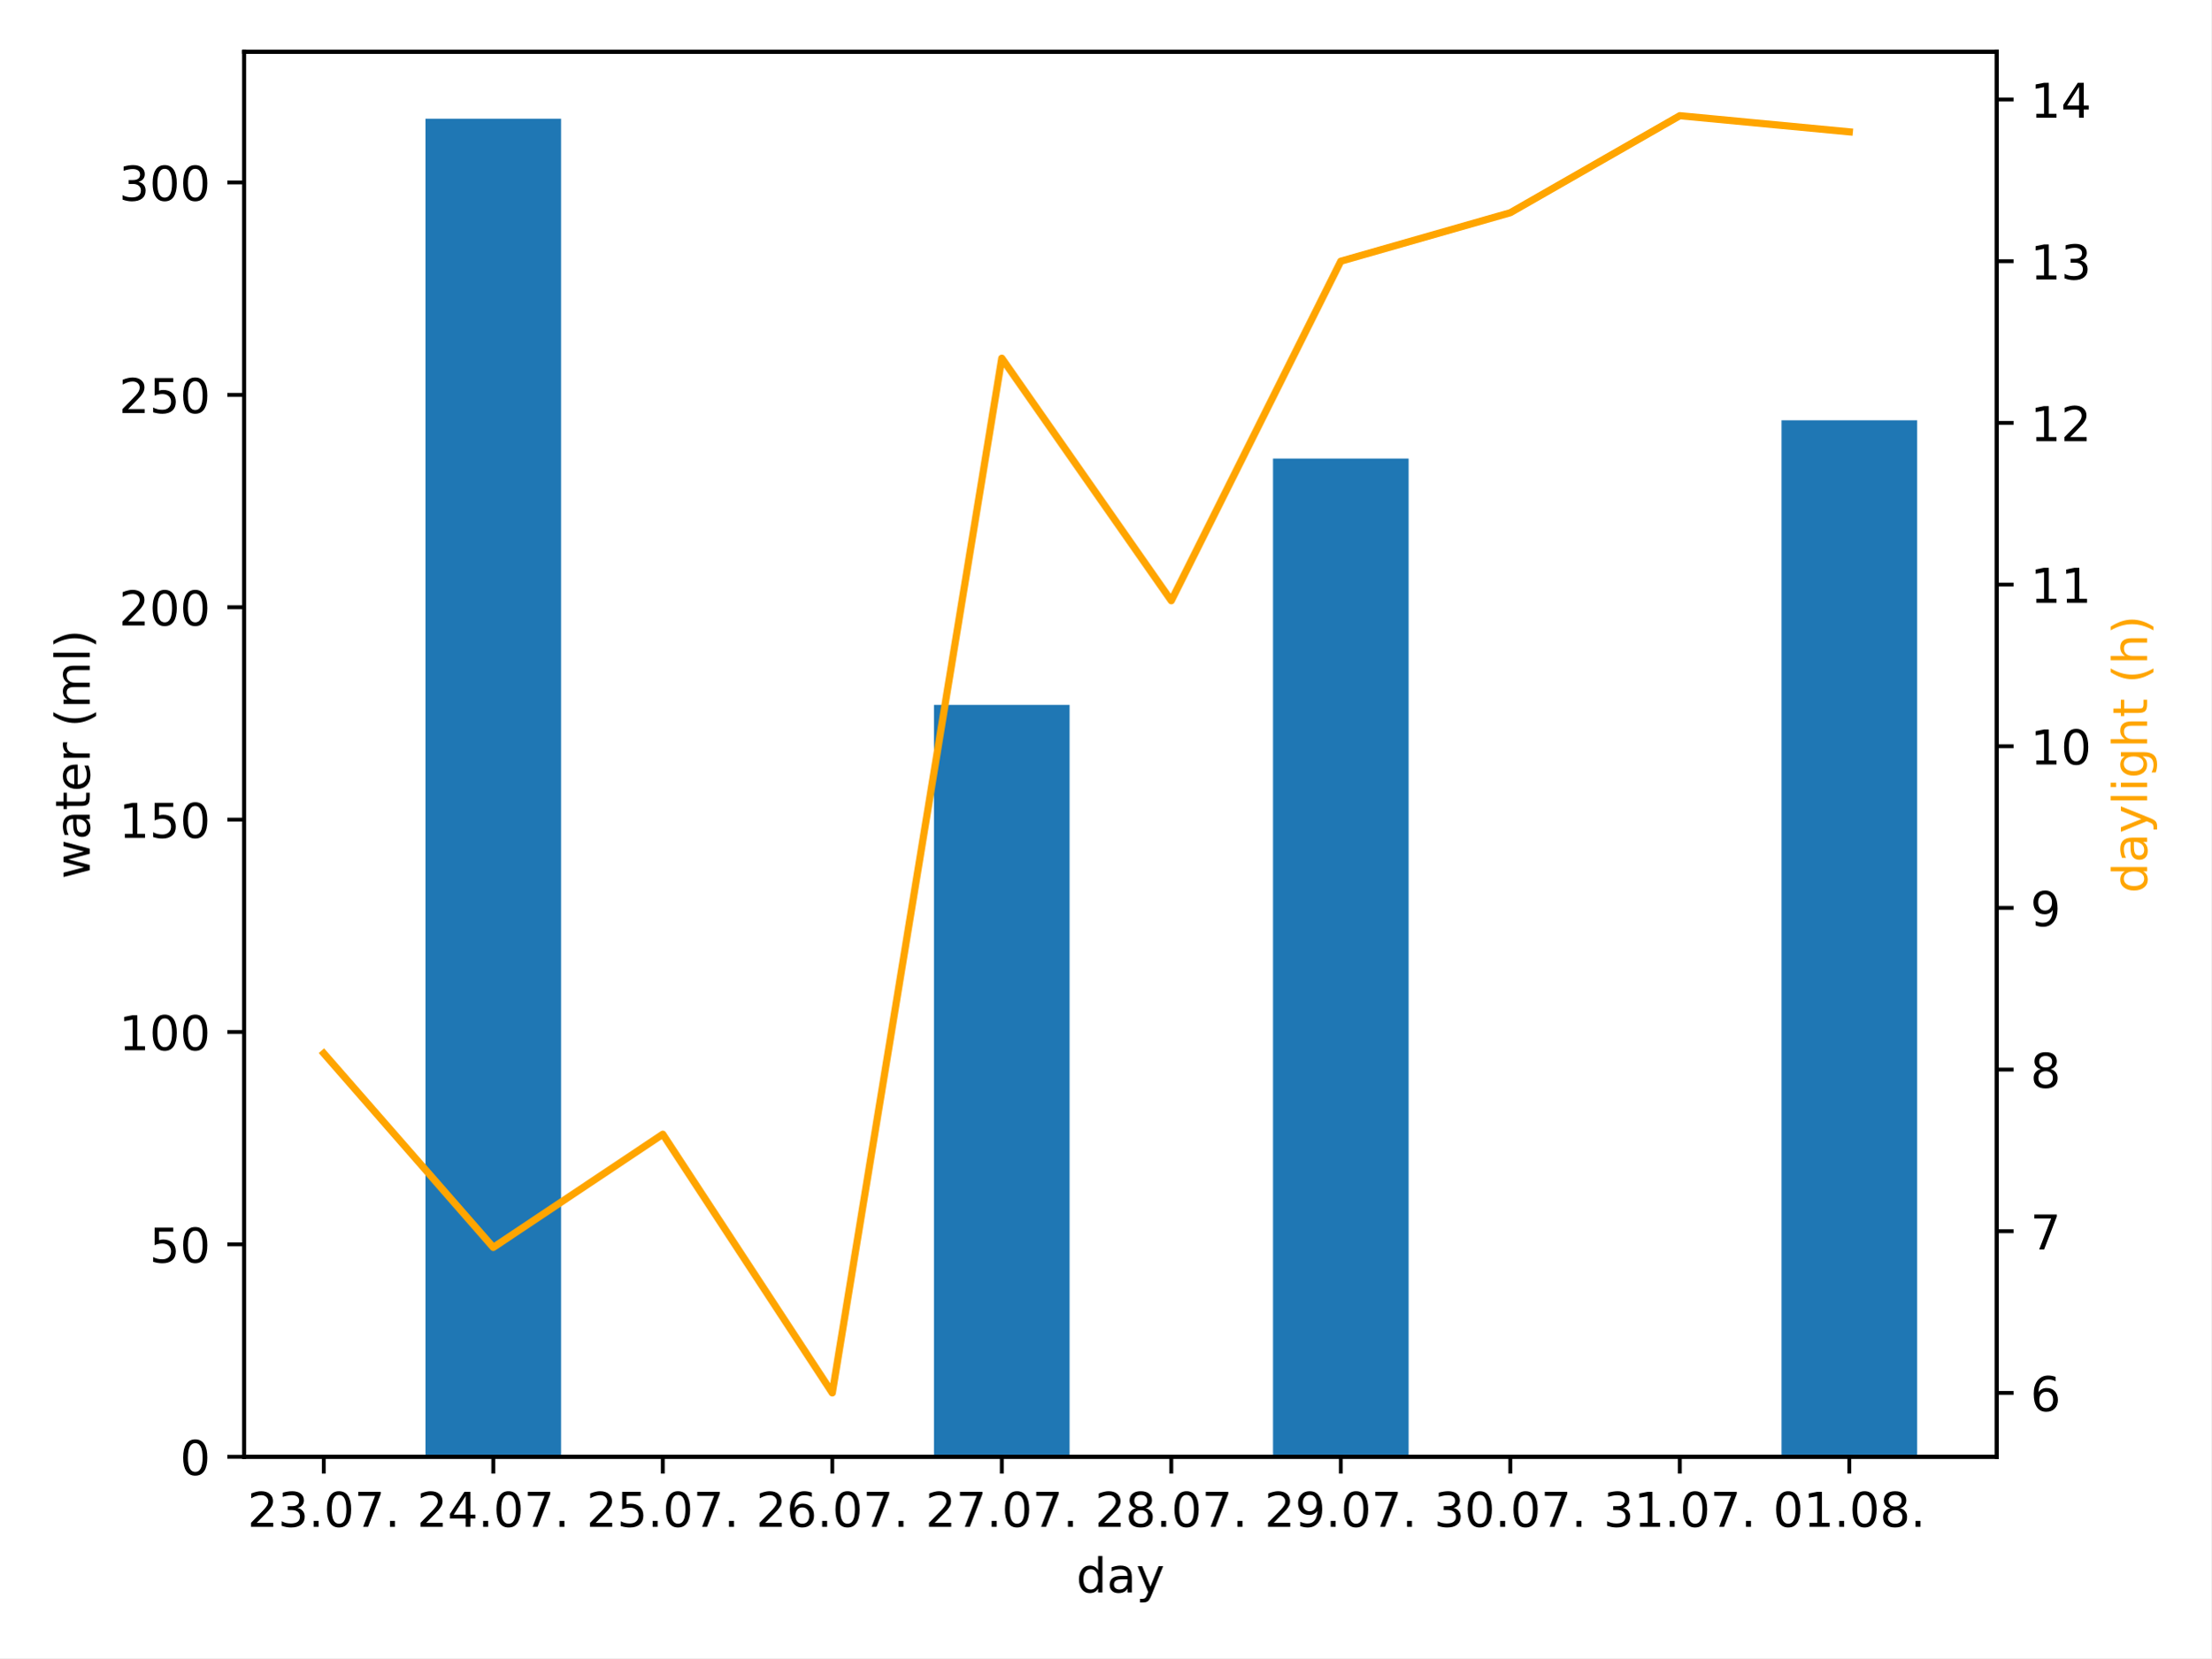
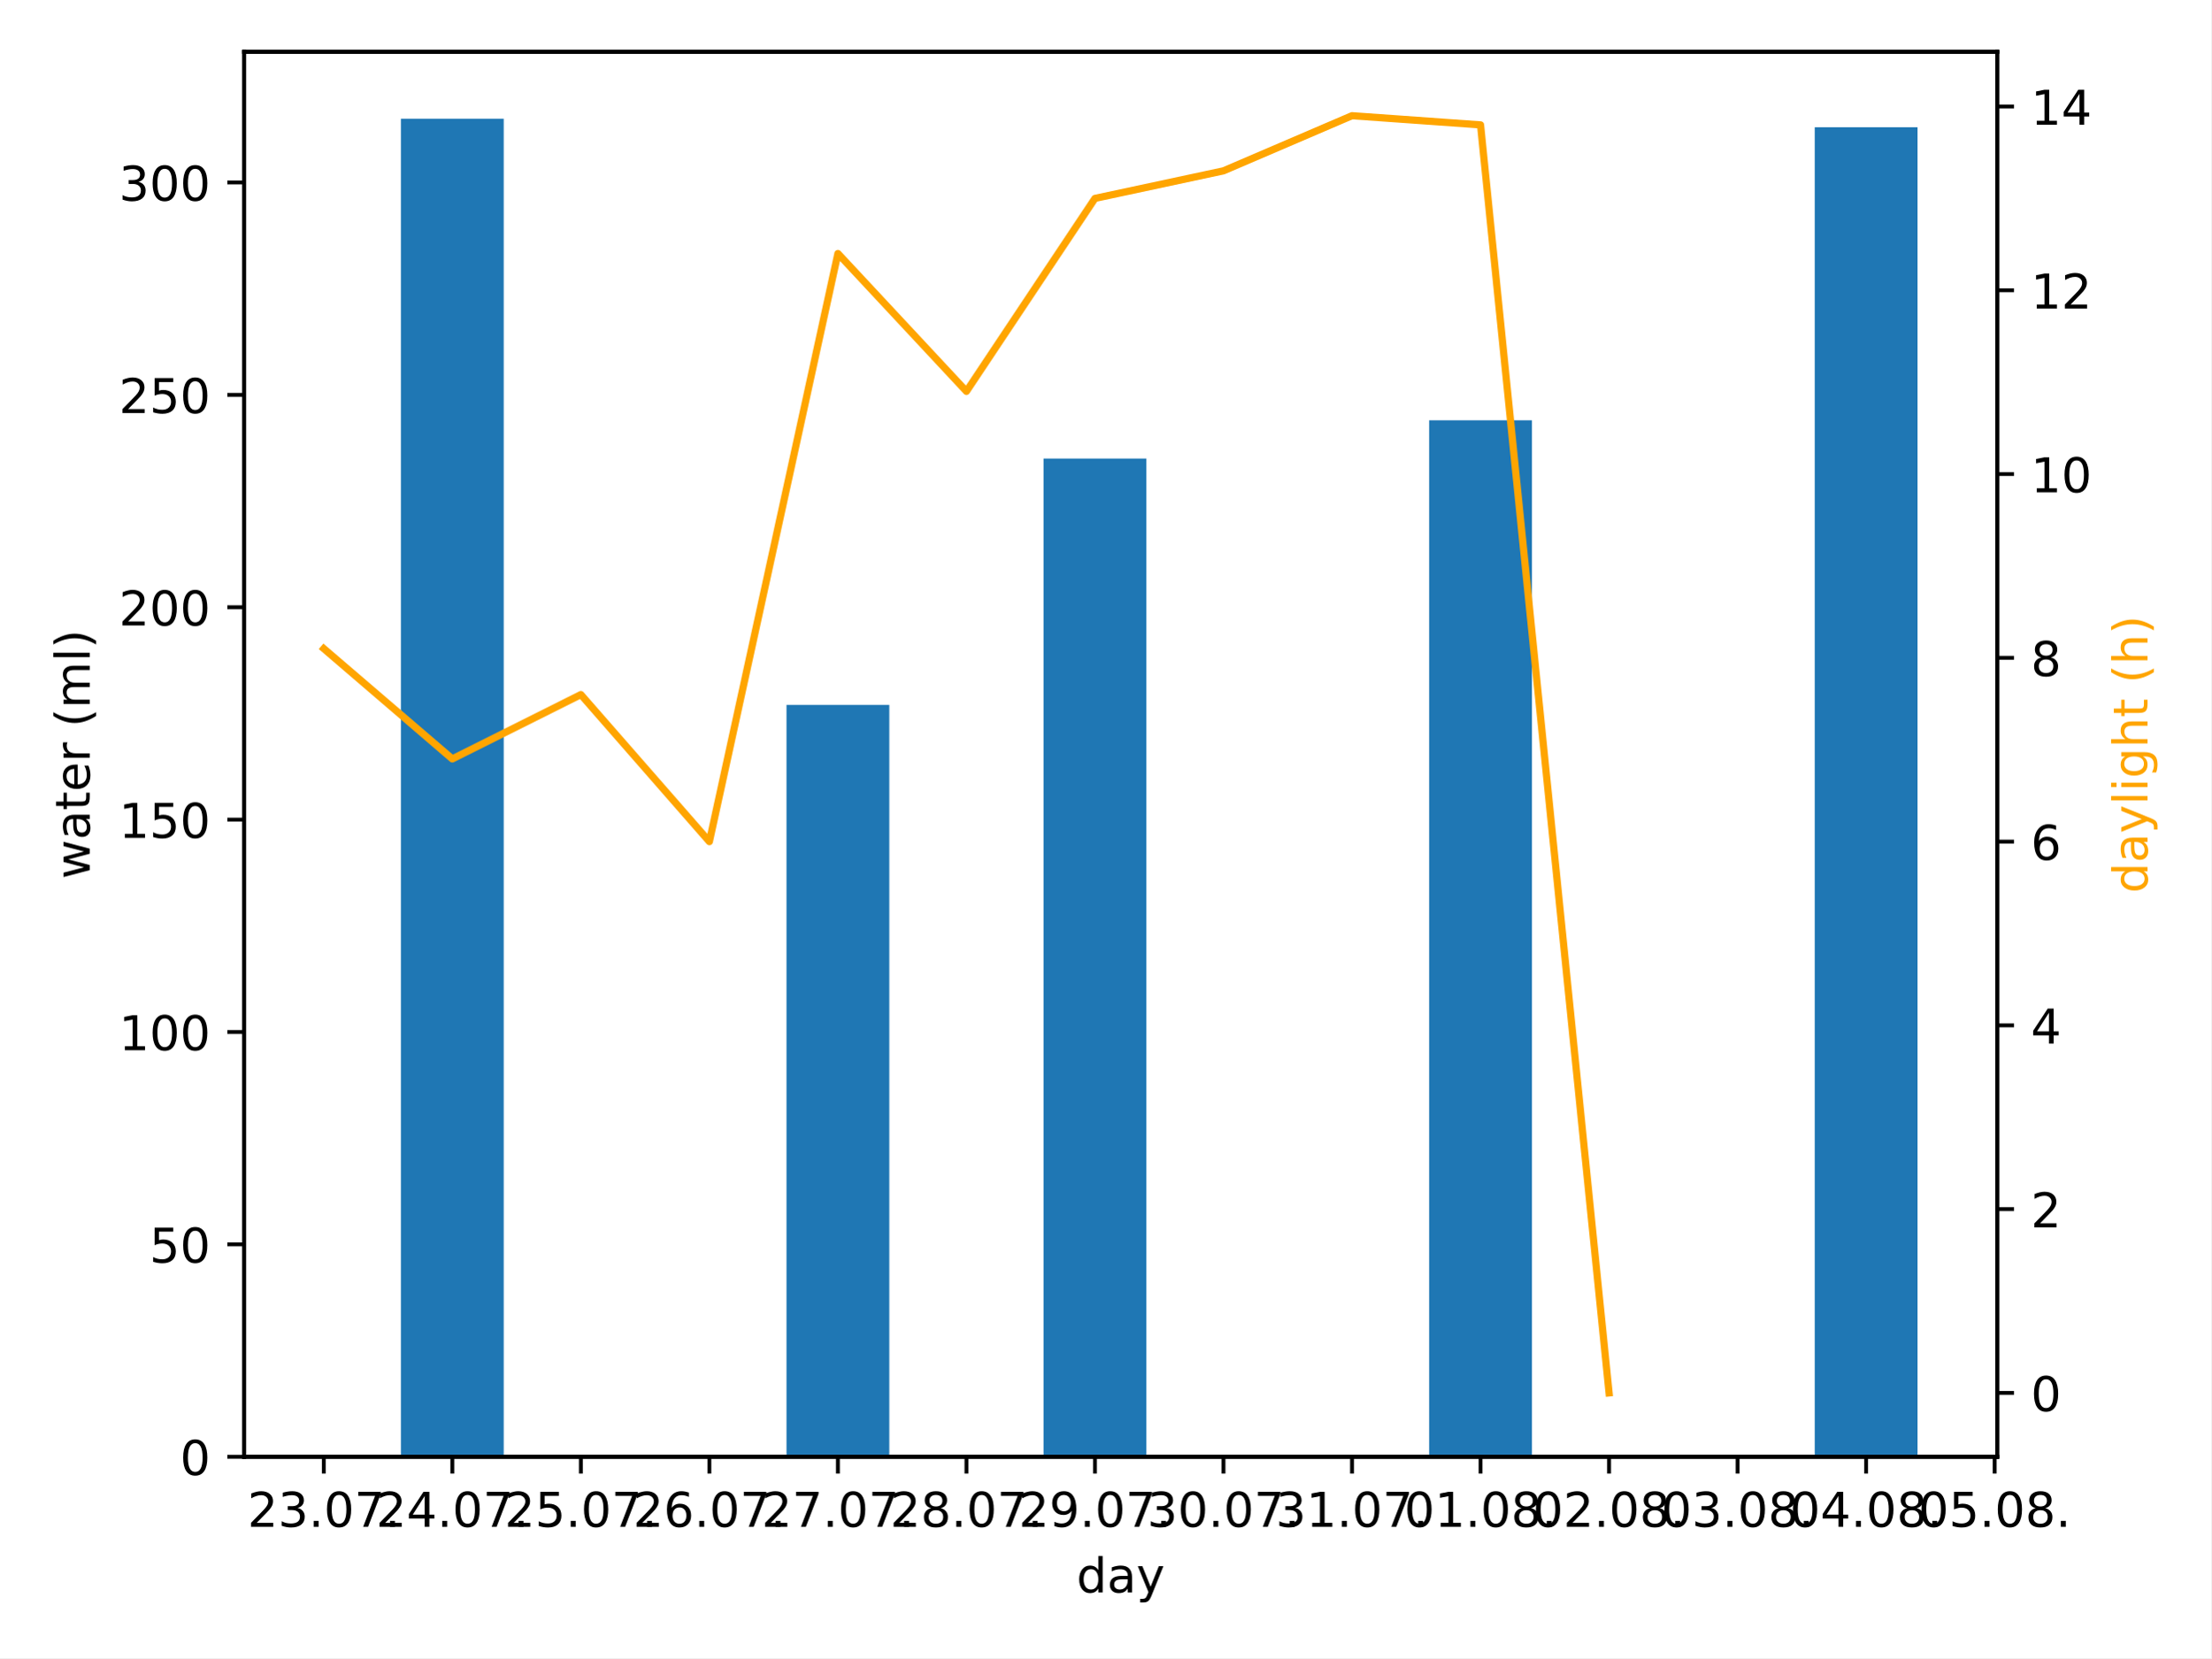
<svg xmlns="http://www.w3.org/2000/svg" xmlns:xlink="http://www.w3.org/1999/xlink" height="345.6pt" version="1.1" viewBox="0 0 460.8 345.6" width="460.8pt">
  <defs>
    <style type="text/css">
*{stroke-linecap:butt;stroke-linejoin:round;}
  </style>
  </defs>
  <g id="figure_1">
    <g id="patch_1">
      <path d="M 0 345.6  L 460.8 345.6  L 460.8 0  L 0 0  z " style="fill:#ffffff;" />
    </g>
    <g id="axes_1">
      <g id="patch_2">
-         <path d="M 50.87 303.64  L 416.14 303.64  L 416.14 10.8  L 50.87 10.8  z " style="fill:#ffffff;" />
+         <path d="M 50.87 303.64  L 416.23 303.64  L 416.23 10.8  L 50.87 10.8  z " style="fill:#ffffff;" />
      </g>
      <g id="patch_3">
-         <path clip-path="url(#pd870b2b19f)" d="M 88.669 303.64  L 116.929 303.64  L 116.929 24.745  L 88.669 24.745  z " style="fill:#1f77b4;" />
+         <path clip-path="url(#p857f8af726)" d="M 83.549 303.64  L 104.978 303.64  L 104.978 24.745  L 83.549 24.745  z " style="fill:#1f77b4;" />
      </g>
      <g id="patch_4">
-         <path clip-path="url(#pd870b2b19f)" d="M 194.646 303.64  L 222.907 303.64  L 222.907 146.927  L 194.646 146.927  z " style="fill:#1f77b4;" />
+         <path clip-path="url(#p857f8af726)" d="M 163.907 303.64  L 185.335 303.64  L 185.335 146.927  L 163.907 146.927  z " style="fill:#1f77b4;" />
      </g>
      <g id="patch_5">
-         <path clip-path="url(#pd870b2b19f)" d="M 265.298 303.64  L 293.559 303.64  L 293.559 95.575  L 265.298 95.575  z " style="fill:#1f77b4;" />
+         <path clip-path="url(#p857f8af726)" d="M 217.478 303.64  L 238.907 303.64  L 238.907 95.575  L 217.478 95.575  z " style="fill:#1f77b4;" />
      </g>
      <g id="patch_6">
-         <path clip-path="url(#pd870b2b19f)" d="M 371.276 303.64  L 399.537 303.64  L 399.537 87.607  L 371.276 87.607  z " style="fill:#1f77b4;" />
+         <path clip-path="url(#p857f8af726)" d="M 297.836 303.64  L 319.265 303.64  L 319.265 87.607  L 297.836 87.607  z " style="fill:#1f77b4;" />
+       </g>
+       <g id="patch_7">
+         <path clip-path="url(#p857f8af726)" d="M 378.194 303.64  L 399.623 303.64  L 399.623 26.516  L 378.194 26.516  z " style="fill:#1f77b4;" />
      </g>
      <g id="matplotlib.axis_1">
        <g id="xtick_1">
          <g id="line2d_1">
            <defs>
-               <path d="M 0 0  L 0 3.5  " id="m34b99289d6" style="stroke:#000000;stroke-width:0.8;" />
-             </defs>
-             <g>
-               <use style="stroke:#000000;stroke-width:0.8;" x="67.473" xlink:href="#m34b99289d6" y="303.64" />
+               <path d="M 0 0  L 0 3.5  " id="m337c9bc94d" style="stroke:#000000;stroke-width:0.8;" />
+             </defs>
+             <g>
+               <use style="stroke:#000000;stroke-width:0.8;" x="67.477" xlink:href="#m337c9bc94d" y="303.64" />
            </g>
          </g>
          <g id="text_1">
            <defs>
              <path d="M 19.188 8.297  L 53.609 8.297  L 53.609 0  L 7.328 0  L 7.328 8.297  Q 12.938 14.109 22.625 23.891  Q 32.328 33.688 34.812 36.531  Q 39.547 41.844 41.422 45.531  Q 43.312 49.219 43.312 52.781  Q 43.312 58.594 39.234 62.25  Q 35.156 65.922 28.609 65.922  Q 23.969 65.922 18.812 64.312  Q 13.672 62.703 7.812 59.422  L 7.812 69.391  Q 13.766 71.781 18.938 73  Q 24.125 74.219 28.422 74.219  Q 39.75 74.219 46.484 68.547  Q 53.219 62.891 53.219 53.422  Q 53.219 48.922 51.531 44.891  Q 49.859 40.875 45.406 35.406  Q 44.188 33.984 37.641 27.219  Q 31.109 20.453 19.188 8.297  z " id="DejaVuSans-50" />
              <path d="M 40.578 39.312  Q 47.656 37.797 51.625 33  Q 55.609 28.219 55.609 21.188  Q 55.609 10.406 48.188 4.484  Q 40.766 -1.422 27.094 -1.422  Q 22.516 -1.422 17.656 -0.516  Q 12.797 0.391 7.625 2.203  L 7.625 11.719  Q 11.719 9.328 16.594 8.109  Q 21.484 6.891 26.812 6.891  Q 36.078 6.891 40.938 10.547  Q 45.797 14.203 45.797 21.188  Q 45.797 27.641 41.281 31.266  Q 36.766 34.906 28.719 34.906  L 20.219 34.906  L 20.219 43.016  L 29.109 43.016  Q 36.375 43.016 40.234 45.922  Q 44.094 48.828 44.094 54.297  Q 44.094 59.906 40.109 62.906  Q 36.141 65.922 28.719 65.922  Q 24.656 65.922 20.016 65.031  Q 15.375 64.156 9.812 62.312  L 9.812 71.094  Q 15.438 72.656 20.344 73.438  Q 25.25 74.219 29.594 74.219  Q 40.828 74.219 47.359 69.109  Q 53.906 64.016 53.906 55.328  Q 53.906 49.266 50.438 45.094  Q 46.969 40.922 40.578 39.312  z " id="DejaVuSans-51" />
              <path d="M 10.688 12.406  L 21 12.406  L 21 0  L 10.688 0  z " id="DejaVuSans-46" />
              <path d="M 31.781 66.406  Q 24.172 66.406 20.328 58.906  Q 16.5 51.422 16.5 36.375  Q 16.5 21.391 20.328 13.891  Q 24.172 6.391 31.781 6.391  Q 39.453 6.391 43.281 13.891  Q 47.125 21.391 47.125 36.375  Q 47.125 51.422 43.281 58.906  Q 39.453 66.406 31.781 66.406  z M 31.781 74.219  Q 44.047 74.219 50.516 64.516  Q 56.984 54.828 56.984 36.375  Q 56.984 17.969 50.516 8.266  Q 44.047 -1.422 31.781 -1.422  Q 19.531 -1.422 13.062 8.266  Q 6.594 17.969 6.594 36.375  Q 6.594 54.828 13.062 64.516  Q 19.531 74.219 31.781 74.219  z " id="DejaVuSans-48" />
              <path d="M 8.203 72.906  L 55.078 72.906  L 55.078 68.703  L 28.609 0  L 18.312 0  L 43.219 64.594  L 8.203 64.594  z " id="DejaVuSans-55" />
            </defs>
-             <g transform="translate(51.57006 318.2384)scale(0.1 -0.1)">
+             <g transform="translate(51.57415 318.2384)scale(0.1 -0.1)">
              <use xlink:href="#DejaVuSans-50" />
              <use x="63.623" xlink:href="#DejaVuSans-51" />
              <use x="127.246" xlink:href="#DejaVuSans-46" />
              <use x="159.033" xlink:href="#DejaVuSans-48" />
              <use x="222.656" xlink:href="#DejaVuSans-55" />
              <use x="286.279" xlink:href="#DejaVuSans-46" />
            </g>
          </g>
        </g>
        <g id="xtick_2">
          <g id="line2d_2">
            <g>
-               <use style="stroke:#000000;stroke-width:0.8;" x="102.799" xlink:href="#m34b99289d6" y="303.64" />
+               <use style="stroke:#000000;stroke-width:0.8;" x="94.263" xlink:href="#m337c9bc94d" y="303.64" />
            </g>
          </g>
          <g id="text_2">
            <defs>
              <path d="M 37.797 64.312  L 12.891 25.391  L 37.797 25.391  z M 35.203 72.906  L 47.609 72.906  L 47.609 25.391  L 58.016 25.391  L 58.016 17.188  L 47.609 17.188  L 47.609 0  L 37.797 0  L 37.797 17.188  L 4.891 17.188  L 4.891 26.703  z " id="DejaVuSans-52" />
            </defs>
-             <g transform="translate(86.89598 318.2384)scale(0.1 -0.1)">
+             <g transform="translate(78.36007 318.2384)scale(0.1 -0.1)">
              <use xlink:href="#DejaVuSans-50" />
              <use x="63.623" xlink:href="#DejaVuSans-52" />
              <use x="127.246" xlink:href="#DejaVuSans-46" />
              <use x="159.033" xlink:href="#DejaVuSans-48" />
              <use x="222.656" xlink:href="#DejaVuSans-55" />
              <use x="286.279" xlink:href="#DejaVuSans-46" />
            </g>
          </g>
        </g>
        <g id="xtick_3">
          <g id="line2d_3">
            <g>
-               <use style="stroke:#000000;stroke-width:0.8;" x="138.125" xlink:href="#m34b99289d6" y="303.64" />
+               <use style="stroke:#000000;stroke-width:0.8;" x="121.049" xlink:href="#m337c9bc94d" y="303.64" />
            </g>
          </g>
          <g id="text_3">
            <defs>
              <path d="M 10.797 72.906  L 49.516 72.906  L 49.516 64.594  L 19.828 64.594  L 19.828 46.734  Q 21.969 47.469 24.109 47.828  Q 26.266 48.188 28.422 48.188  Q 40.625 48.188 47.75 41.5  Q 54.891 34.812 54.891 23.391  Q 54.891 11.625 47.562 5.094  Q 40.234 -1.422 26.906 -1.422  Q 22.312 -1.422 17.547 -0.641  Q 12.797 0.141 7.719 1.703  L 7.719 11.625  Q 12.109 9.234 16.797 8.062  Q 21.484 6.891 26.703 6.891  Q 35.156 6.891 40.078 11.328  Q 45.016 15.766 45.016 23.391  Q 45.016 31 40.078 35.438  Q 35.156 39.891 26.703 39.891  Q 22.75 39.891 18.812 39.016  Q 14.891 38.141 10.797 36.281  z " id="DejaVuSans-53" />
            </defs>
-             <g transform="translate(122.2219 318.2384)scale(0.1 -0.1)">
+             <g transform="translate(105.146 318.2384)scale(0.1 -0.1)">
              <use xlink:href="#DejaVuSans-50" />
              <use x="63.623" xlink:href="#DejaVuSans-53" />
              <use x="127.246" xlink:href="#DejaVuSans-46" />
              <use x="159.033" xlink:href="#DejaVuSans-48" />
              <use x="222.656" xlink:href="#DejaVuSans-55" />
              <use x="286.279" xlink:href="#DejaVuSans-46" />
            </g>
          </g>
        </g>
        <g id="xtick_4">
          <g id="line2d_4">
            <g>
-               <use style="stroke:#000000;stroke-width:0.8;" x="173.451" xlink:href="#m34b99289d6" y="303.64" />
+               <use style="stroke:#000000;stroke-width:0.8;" x="147.835" xlink:href="#m337c9bc94d" y="303.64" />
            </g>
          </g>
          <g id="text_4">
            <defs>
              <path d="M 33.016 40.375  Q 26.375 40.375 22.484 35.828  Q 18.609 31.297 18.609 23.391  Q 18.609 15.531 22.484 10.953  Q 26.375 6.391 33.016 6.391  Q 39.656 6.391 43.531 10.953  Q 47.406 15.531 47.406 23.391  Q 47.406 31.297 43.531 35.828  Q 39.656 40.375 33.016 40.375  z M 52.594 71.297  L 52.594 62.312  Q 48.875 64.062 45.094 64.984  Q 41.312 65.922 37.594 65.922  Q 27.828 65.922 22.672 59.328  Q 17.531 52.734 16.797 39.406  Q 19.672 43.656 24.016 45.922  Q 28.375 48.188 33.594 48.188  Q 44.578 48.188 50.953 41.516  Q 57.328 34.859 57.328 23.391  Q 57.328 12.156 50.688 5.359  Q 44.047 -1.422 33.016 -1.422  Q 20.359 -1.422 13.672 8.266  Q 6.984 17.969 6.984 36.375  Q 6.984 53.656 15.188 63.938  Q 23.391 74.219 37.203 74.219  Q 40.922 74.219 44.703 73.484  Q 48.484 72.75 52.594 71.297  z " id="DejaVuSans-54" />
            </defs>
-             <g transform="translate(157.5478 318.2384)scale(0.1 -0.1)">
+             <g transform="translate(131.9319 318.2384)scale(0.1 -0.1)">
              <use xlink:href="#DejaVuSans-50" />
              <use x="63.623" xlink:href="#DejaVuSans-54" />
              <use x="127.246" xlink:href="#DejaVuSans-46" />
              <use x="159.033" xlink:href="#DejaVuSans-48" />
              <use x="222.656" xlink:href="#DejaVuSans-55" />
              <use x="286.279" xlink:href="#DejaVuSans-46" />
            </g>
          </g>
        </g>
        <g id="xtick_5">
          <g id="line2d_5">
            <g>
-               <use style="stroke:#000000;stroke-width:0.8;" x="208.777" xlink:href="#m34b99289d6" y="303.64" />
+               <use style="stroke:#000000;stroke-width:0.8;" x="174.621" xlink:href="#m337c9bc94d" y="303.64" />
            </g>
          </g>
          <g id="text_5">
-             <g transform="translate(192.8737 318.2384)scale(0.1 -0.1)">
+             <g transform="translate(158.7178 318.2384)scale(0.1 -0.1)">
              <use xlink:href="#DejaVuSans-50" />
              <use x="63.623" xlink:href="#DejaVuSans-55" />
              <use x="127.246" xlink:href="#DejaVuSans-46" />
              <use x="159.033" xlink:href="#DejaVuSans-48" />
              <use x="222.656" xlink:href="#DejaVuSans-55" />
              <use x="286.279" xlink:href="#DejaVuSans-46" />
            </g>
          </g>
        </g>
        <g id="xtick_6">
          <g id="line2d_6">
            <g>
-               <use style="stroke:#000000;stroke-width:0.8;" x="244.103" xlink:href="#m34b99289d6" y="303.64" />
+               <use style="stroke:#000000;stroke-width:0.8;" x="201.407" xlink:href="#m337c9bc94d" y="303.64" />
            </g>
          </g>
          <g id="text_6">
            <defs>
              <path d="M 31.781 34.625  Q 24.75 34.625 20.719 30.859  Q 16.703 27.094 16.703 20.516  Q 16.703 13.922 20.719 10.156  Q 24.75 6.391 31.781 6.391  Q 38.812 6.391 42.859 10.172  Q 46.922 13.969 46.922 20.516  Q 46.922 27.094 42.891 30.859  Q 38.875 34.625 31.781 34.625  z M 21.922 38.812  Q 15.578 40.375 12.031 44.719  Q 8.5 49.078 8.5 55.328  Q 8.5 64.062 14.719 69.141  Q 20.953 74.219 31.781 74.219  Q 42.672 74.219 48.875 69.141  Q 55.078 64.062 55.078 55.328  Q 55.078 49.078 51.531 44.719  Q 48 40.375 41.703 38.812  Q 48.828 37.156 52.797 32.312  Q 56.781 27.484 56.781 20.516  Q 56.781 9.906 50.312 4.234  Q 43.844 -1.422 31.781 -1.422  Q 19.734 -1.422 13.25 4.234  Q 6.781 9.906 6.781 20.516  Q 6.781 27.484 10.781 32.312  Q 14.797 37.156 21.922 38.812  z M 18.312 54.391  Q 18.312 48.734 21.844 45.562  Q 25.391 42.391 31.781 42.391  Q 38.141 42.391 41.719 45.562  Q 45.312 48.734 45.312 54.391  Q 45.312 60.062 41.719 63.234  Q 38.141 66.406 31.781 66.406  Q 25.391 66.406 21.844 63.234  Q 18.312 60.062 18.312 54.391  z " id="DejaVuSans-56" />
            </defs>
-             <g transform="translate(228.1997 318.2384)scale(0.1 -0.1)">
+             <g transform="translate(185.5038 318.2384)scale(0.1 -0.1)">
              <use xlink:href="#DejaVuSans-50" />
              <use x="63.623" xlink:href="#DejaVuSans-56" />
              <use x="127.246" xlink:href="#DejaVuSans-46" />
              <use x="159.033" xlink:href="#DejaVuSans-48" />
              <use x="222.656" xlink:href="#DejaVuSans-55" />
              <use x="286.279" xlink:href="#DejaVuSans-46" />
            </g>
          </g>
        </g>
        <g id="xtick_7">
          <g id="line2d_7">
            <g>
-               <use style="stroke:#000000;stroke-width:0.8;" x="279.429" xlink:href="#m34b99289d6" y="303.64" />
+               <use style="stroke:#000000;stroke-width:0.8;" x="228.193" xlink:href="#m337c9bc94d" y="303.64" />
            </g>
          </g>
          <g id="text_7">
            <defs>
              <path d="M 10.984 1.516  L 10.984 10.5  Q 14.703 8.734 18.5 7.812  Q 22.312 6.891 25.984 6.891  Q 35.75 6.891 40.891 13.453  Q 46.047 20.016 46.781 33.406  Q 43.953 29.203 39.594 26.953  Q 35.25 24.703 29.984 24.703  Q 19.047 24.703 12.672 31.312  Q 6.297 37.938 6.297 49.422  Q 6.297 60.641 12.938 67.422  Q 19.578 74.219 30.609 74.219  Q 43.266 74.219 49.922 64.516  Q 56.594 54.828 56.594 36.375  Q 56.594 19.141 48.406 8.859  Q 40.234 -1.422 26.422 -1.422  Q 22.703 -1.422 18.891 -0.688  Q 15.094 0.047 10.984 1.516  z M 30.609 32.422  Q 37.25 32.422 41.125 36.953  Q 45.016 41.5 45.016 49.422  Q 45.016 57.281 41.125 61.844  Q 37.25 66.406 30.609 66.406  Q 23.969 66.406 20.094 61.844  Q 16.219 57.281 16.219 49.422  Q 16.219 41.5 20.094 36.953  Q 23.969 32.422 30.609 32.422  z " id="DejaVuSans-57" />
            </defs>
-             <g transform="translate(263.5256 318.2384)scale(0.1 -0.1)">
+             <g transform="translate(212.2897 318.2384)scale(0.1 -0.1)">
              <use xlink:href="#DejaVuSans-50" />
              <use x="63.623" xlink:href="#DejaVuSans-57" />
              <use x="127.246" xlink:href="#DejaVuSans-46" />
              <use x="159.033" xlink:href="#DejaVuSans-48" />
              <use x="222.656" xlink:href="#DejaVuSans-55" />
              <use x="286.279" xlink:href="#DejaVuSans-46" />
            </g>
          </g>
        </g>
        <g id="xtick_8">
          <g id="line2d_8">
            <g>
-               <use style="stroke:#000000;stroke-width:0.8;" x="314.755" xlink:href="#m34b99289d6" y="303.64" />
+               <use style="stroke:#000000;stroke-width:0.8;" x="254.979" xlink:href="#m337c9bc94d" y="303.64" />
            </g>
          </g>
          <g id="text_8">
-             <g transform="translate(298.8515 318.2384)scale(0.1 -0.1)">
+             <g transform="translate(239.0756 318.2384)scale(0.1 -0.1)">
              <use xlink:href="#DejaVuSans-51" />
              <use x="63.623" xlink:href="#DejaVuSans-48" />
              <use x="127.246" xlink:href="#DejaVuSans-46" />
              <use x="159.033" xlink:href="#DejaVuSans-48" />
              <use x="222.656" xlink:href="#DejaVuSans-55" />
              <use x="286.279" xlink:href="#DejaVuSans-46" />
            </g>
          </g>
        </g>
        <g id="xtick_9">
          <g id="line2d_9">
            <g>
-               <use style="stroke:#000000;stroke-width:0.8;" x="350.081" xlink:href="#m34b99289d6" y="303.64" />
+               <use style="stroke:#000000;stroke-width:0.8;" x="281.765" xlink:href="#m337c9bc94d" y="303.64" />
            </g>
          </g>
          <g id="text_9">
            <defs>
              <path d="M 12.406 8.297  L 28.516 8.297  L 28.516 63.922  L 10.984 60.406  L 10.984 69.391  L 28.422 72.906  L 38.281 72.906  L 38.281 8.297  L 54.391 8.297  L 54.391 0  L 12.406 0  z " id="DejaVuSans-49" />
            </defs>
-             <g transform="translate(334.1774 318.2384)scale(0.1 -0.1)">
+             <g transform="translate(265.8615 318.2384)scale(0.1 -0.1)">
              <use xlink:href="#DejaVuSans-51" />
              <use x="63.623" xlink:href="#DejaVuSans-49" />
              <use x="127.246" xlink:href="#DejaVuSans-46" />
              <use x="159.033" xlink:href="#DejaVuSans-48" />
              <use x="222.656" xlink:href="#DejaVuSans-55" />
              <use x="286.279" xlink:href="#DejaVuSans-46" />
            </g>
          </g>
        </g>
        <g id="xtick_10">
          <g id="line2d_10">
            <g>
-               <use style="stroke:#000000;stroke-width:0.8;" x="385.406" xlink:href="#m34b99289d6" y="303.64" />
+               <use style="stroke:#000000;stroke-width:0.8;" x="308.551" xlink:href="#m337c9bc94d" y="303.64" />
            </g>
          </g>
          <g id="text_10">
-             <g transform="translate(369.5033 318.2384)scale(0.1 -0.1)">
+             <g transform="translate(292.6475 318.2384)scale(0.1 -0.1)">
              <use xlink:href="#DejaVuSans-48" />
              <use x="63.623" xlink:href="#DejaVuSans-49" />
              <use x="127.246" xlink:href="#DejaVuSans-46" />
              <use x="159.033" xlink:href="#DejaVuSans-48" />
              <use x="222.656" xlink:href="#DejaVuSans-56" />
              <use x="286.279" xlink:href="#DejaVuSans-46" />
            </g>
          </g>
        </g>
-         <g id="text_11">
+         <g id="xtick_11">
+           <g id="line2d_11">
+             <g>
+               <use style="stroke:#000000;stroke-width:0.8;" x="335.337" xlink:href="#m337c9bc94d" y="303.64" />
+             </g>
+           </g>
+           <g id="text_11">
+             <g transform="translate(319.4334 318.2384)scale(0.1 -0.1)">
+               <use xlink:href="#DejaVuSans-48" />
+               <use x="63.623" xlink:href="#DejaVuSans-50" />
+               <use x="127.246" xlink:href="#DejaVuSans-46" />
+               <use x="159.033" xlink:href="#DejaVuSans-48" />
+               <use x="222.656" xlink:href="#DejaVuSans-56" />
+               <use x="286.279" xlink:href="#DejaVuSans-46" />
+             </g>
+           </g>
+         </g>
+         <g id="xtick_12">
+           <g id="line2d_12">
+             <g>
+               <use style="stroke:#000000;stroke-width:0.8;" x="362.122" xlink:href="#m337c9bc94d" y="303.64" />
+             </g>
+           </g>
+           <g id="text_12">
+             <g transform="translate(346.2193 318.2384)scale(0.1 -0.1)">
+               <use xlink:href="#DejaVuSans-48" />
+               <use x="63.623" xlink:href="#DejaVuSans-51" />
+               <use x="127.246" xlink:href="#DejaVuSans-46" />
+               <use x="159.033" xlink:href="#DejaVuSans-48" />
+               <use x="222.656" xlink:href="#DejaVuSans-56" />
+               <use x="286.279" xlink:href="#DejaVuSans-46" />
+             </g>
+           </g>
+         </g>
+         <g id="xtick_13">
+           <g id="line2d_13">
+             <g>
+               <use style="stroke:#000000;stroke-width:0.8;" x="388.908" xlink:href="#m337c9bc94d" y="303.64" />
+             </g>
+           </g>
+           <g id="text_13">
+             <g transform="translate(373.0052 318.2384)scale(0.1 -0.1)">
+               <use xlink:href="#DejaVuSans-48" />
+               <use x="63.623" xlink:href="#DejaVuSans-52" />
+               <use x="127.246" xlink:href="#DejaVuSans-46" />
+               <use x="159.033" xlink:href="#DejaVuSans-48" />
+               <use x="222.656" xlink:href="#DejaVuSans-56" />
+               <use x="286.279" xlink:href="#DejaVuSans-46" />
+             </g>
+           </g>
+         </g>
+         <g id="xtick_14">
+           <g id="line2d_14">
+             <g>
+               <use style="stroke:#000000;stroke-width:0.8;" x="415.694" xlink:href="#m337c9bc94d" y="303.64" />
+             </g>
+           </g>
+           <g id="text_14">
+             <g transform="translate(399.7912 318.2384)scale(0.1 -0.1)">
+               <use xlink:href="#DejaVuSans-48" />
+               <use x="63.623" xlink:href="#DejaVuSans-53" />
+               <use x="127.246" xlink:href="#DejaVuSans-46" />
+               <use x="159.033" xlink:href="#DejaVuSans-48" />
+               <use x="222.656" xlink:href="#DejaVuSans-56" />
+               <use x="286.279" xlink:href="#DejaVuSans-46" />
+             </g>
+           </g>
+         </g>
+         <g id="text_15">
          <defs>
            <path d="M 45.406 46.391  L 45.406 75.984  L 54.391 75.984  L 54.391 0  L 45.406 0  L 45.406 8.203  Q 42.578 3.328 38.25 0.953  Q 33.938 -1.422 27.875 -1.422  Q 17.969 -1.422 11.734 6.484  Q 5.516 14.406 5.516 27.297  Q 5.516 40.188 11.734 48.094  Q 17.969 56 27.875 56  Q 33.938 56 38.25 53.625  Q 42.578 51.266 45.406 46.391  z M 14.797 27.297  Q 14.797 17.391 18.875 11.75  Q 22.953 6.109 30.078 6.109  Q 37.203 6.109 41.297 11.75  Q 45.406 17.391 45.406 27.297  Q 45.406 37.203 41.297 42.844  Q 37.203 48.484 30.078 48.484  Q 22.953 48.484 18.875 42.844  Q 14.797 37.203 14.797 27.297  z " id="DejaVuSans-100" />
            <path d="M 34.281 27.484  Q 23.391 27.484 19.188 25  Q 14.984 22.516 14.984 16.5  Q 14.984 11.719 18.141 8.906  Q 21.297 6.109 26.703 6.109  Q 34.188 6.109 38.703 11.406  Q 43.219 16.703 43.219 25.484  L 43.219 27.484  z M 52.203 31.203  L 52.203 0  L 43.219 0  L 43.219 8.297  Q 40.141 3.328 35.547 0.953  Q 30.953 -1.422 24.312 -1.422  Q 15.922 -1.422 10.953 3.297  Q 6 8.016 6 15.922  Q 6 25.141 12.172 29.828  Q 18.359 34.516 30.609 34.516  L 43.219 34.516  L 43.219 35.406  Q 43.219 41.609 39.141 45  Q 35.062 48.391 27.688 48.391  Q 23 48.391 18.547 47.266  Q 14.109 46.141 10.016 43.891  L 10.016 52.203  Q 14.938 54.109 19.578 55.047  Q 24.219 56 28.609 56  Q 40.484 56 46.344 49.844  Q 52.203 43.703 52.203 31.203  z " id="DejaVuSans-97" />
            <path d="M 32.172 -5.078  Q 28.375 -14.844 24.75 -17.812  Q 21.141 -20.797 15.094 -20.797  L 7.906 -20.797  L 7.906 -13.281  L 13.188 -13.281  Q 16.891 -13.281 18.938 -11.516  Q 21 -9.766 23.484 -3.219  L 25.094 0.875  L 2.984 54.688  L 12.5 54.688  L 29.594 11.922  L 46.688 54.688  L 56.203 54.688  z " id="DejaVuSans-121" />
          </defs>
-           <g transform="translate(224.3073 331.9166)scale(0.1 -0.1)">
+           <g transform="translate(224.3523 331.9166)scale(0.1 -0.1)">
            <use xlink:href="#DejaVuSans-100" />
            <use x="63.477" xlink:href="#DejaVuSans-97" />
            <use x="124.756" xlink:href="#DejaVuSans-121" />
          </g>
        </g>
      </g>
      <g id="matplotlib.axis_2">
        <g id="ytick_1">
-           <g id="line2d_11">
-             <defs>
-               <path d="M 0 0  L -3.5 0  " id="mf0dfdaa1d9" style="stroke:#000000;stroke-width:0.8;" />
-             </defs>
-             <g>
-               <use style="stroke:#000000;stroke-width:0.8;" x="50.87" xlink:href="#mf0dfdaa1d9" y="303.64" />
-             </g>
-           </g>
-           <g id="text_12">
+           <g id="line2d_15">
+             <defs>
+               <path d="M 0 0  L -3.5 0  " id="m2c78b598d1" style="stroke:#000000;stroke-width:0.8;" />
+             </defs>
+             <g>
+               <use style="stroke:#000000;stroke-width:0.8;" x="50.87" xlink:href="#m2c78b598d1" y="303.64" />
+             </g>
+           </g>
+           <g id="text_16">
            <g transform="translate(37.5075 307.4392)scale(0.1 -0.1)">
              <use xlink:href="#DejaVuSans-48" />
            </g>
          </g>
        </g>
        <g id="ytick_2">
-           <g id="line2d_12">
-             <g>
-               <use style="stroke:#000000;stroke-width:0.8;" x="50.87" xlink:href="#mf0dfdaa1d9" y="259.371" />
-             </g>
-           </g>
-           <g id="text_13">
+           <g id="line2d_16">
+             <g>
+               <use style="stroke:#000000;stroke-width:0.8;" x="50.87" xlink:href="#m2c78b598d1" y="259.371" />
+             </g>
+           </g>
+           <g id="text_17">
            <g transform="translate(31.145 263.1701)scale(0.1 -0.1)">
              <use xlink:href="#DejaVuSans-53" />
              <use x="63.623" xlink:href="#DejaVuSans-48" />
            </g>
          </g>
        </g>
        <g id="ytick_3">
-           <g id="line2d_13">
-             <g>
-               <use style="stroke:#000000;stroke-width:0.8;" x="50.87" xlink:href="#mf0dfdaa1d9" y="215.102" />
-             </g>
-           </g>
-           <g id="text_14">
+           <g id="line2d_17">
+             <g>
+               <use style="stroke:#000000;stroke-width:0.8;" x="50.87" xlink:href="#m2c78b598d1" y="215.102" />
+             </g>
+           </g>
+           <g id="text_18">
            <g transform="translate(24.7825 218.901)scale(0.1 -0.1)">
              <use xlink:href="#DejaVuSans-49" />
              <use x="63.623" xlink:href="#DejaVuSans-48" />
              <use x="127.246" xlink:href="#DejaVuSans-48" />
            </g>
          </g>
        </g>
        <g id="ytick_4">
-           <g id="line2d_14">
-             <g>
-               <use style="stroke:#000000;stroke-width:0.8;" x="50.87" xlink:href="#mf0dfdaa1d9" y="170.833" />
-             </g>
-           </g>
-           <g id="text_15">
+           <g id="line2d_18">
+             <g>
+               <use style="stroke:#000000;stroke-width:0.8;" x="50.87" xlink:href="#m2c78b598d1" y="170.833" />
+             </g>
+           </g>
+           <g id="text_19">
            <g transform="translate(24.7825 174.632)scale(0.1 -0.1)">
              <use xlink:href="#DejaVuSans-49" />
              <use x="63.623" xlink:href="#DejaVuSans-53" />
              <use x="127.246" xlink:href="#DejaVuSans-48" />
            </g>
          </g>
        </g>
        <g id="ytick_5">
-           <g id="line2d_15">
-             <g>
-               <use style="stroke:#000000;stroke-width:0.8;" x="50.87" xlink:href="#mf0dfdaa1d9" y="126.564" />
-             </g>
-           </g>
-           <g id="text_16">
+           <g id="line2d_19">
+             <g>
+               <use style="stroke:#000000;stroke-width:0.8;" x="50.87" xlink:href="#m2c78b598d1" y="126.564" />
+             </g>
+           </g>
+           <g id="text_20">
            <g transform="translate(24.7825 130.3629)scale(0.1 -0.1)">
              <use xlink:href="#DejaVuSans-50" />
              <use x="63.623" xlink:href="#DejaVuSans-48" />
              <use x="127.246" xlink:href="#DejaVuSans-48" />
            </g>
          </g>
        </g>
        <g id="ytick_6">
-           <g id="line2d_16">
-             <g>
-               <use style="stroke:#000000;stroke-width:0.8;" x="50.87" xlink:href="#mf0dfdaa1d9" y="82.295" />
-             </g>
-           </g>
-           <g id="text_17">
+           <g id="line2d_20">
+             <g>
+               <use style="stroke:#000000;stroke-width:0.8;" x="50.87" xlink:href="#m2c78b598d1" y="82.295" />
+             </g>
+           </g>
+           <g id="text_21">
            <g transform="translate(24.7825 86.09379)scale(0.1 -0.1)">
              <use xlink:href="#DejaVuSans-50" />
              <use x="63.623" xlink:href="#DejaVuSans-53" />
              <use x="127.246" xlink:href="#DejaVuSans-48" />
            </g>
          </g>
        </g>
        <g id="ytick_7">
-           <g id="line2d_17">
-             <g>
-               <use style="stroke:#000000;stroke-width:0.8;" x="50.87" xlink:href="#mf0dfdaa1d9" y="38.025" />
-             </g>
-           </g>
-           <g id="text_18">
+           <g id="line2d_21">
+             <g>
+               <use style="stroke:#000000;stroke-width:0.8;" x="50.87" xlink:href="#m2c78b598d1" y="38.025" />
+             </g>
+           </g>
+           <g id="text_22">
            <g transform="translate(24.7825 41.82471)scale(0.1 -0.1)">
              <use xlink:href="#DejaVuSans-51" />
              <use x="63.623" xlink:href="#DejaVuSans-48" />
              <use x="127.246" xlink:href="#DejaVuSans-48" />
            </g>
          </g>
        </g>
-         <g id="text_19">
+         <g id="text_23">
          <defs>
            <path d="M 4.203 54.688  L 13.188 54.688  L 24.422 12.016  L 35.594 54.688  L 46.188 54.688  L 57.422 12.016  L 68.609 54.688  L 77.594 54.688  L 63.281 0  L 52.688 0  L 40.922 44.828  L 29.109 0  L 18.5 0  z " id="DejaVuSans-119" />
            <path d="M 18.312 70.219  L 18.312 54.688  L 36.812 54.688  L 36.812 47.703  L 18.312 47.703  L 18.312 18.016  Q 18.312 11.328 20.141 9.422  Q 21.969 7.516 27.594 7.516  L 36.812 7.516  L 36.812 0  L 27.594 0  Q 17.188 0 13.234 3.875  Q 9.281 7.766 9.281 18.016  L 9.281 47.703  L 2.688 47.703  L 2.688 54.688  L 9.281 54.688  L 9.281 70.219  z " id="DejaVuSans-116" />
            <path d="M 56.203 29.594  L 56.203 25.203  L 14.891 25.203  Q 15.484 15.922 20.484 11.062  Q 25.484 6.203 34.422 6.203  Q 39.594 6.203 44.453 7.469  Q 49.312 8.734 54.109 11.281  L 54.109 2.781  Q 49.266 0.734 44.188 -0.344  Q 39.109 -1.422 33.891 -1.422  Q 20.797 -1.422 13.156 6.188  Q 5.516 13.812 5.516 26.812  Q 5.516 40.234 12.766 48.109  Q 20.016 56 32.328 56  Q 43.359 56 49.781 48.891  Q 56.203 41.797 56.203 29.594  z M 47.219 32.234  Q 47.125 39.594 43.094 43.984  Q 39.062 48.391 32.422 48.391  Q 24.906 48.391 20.391 44.141  Q 15.875 39.891 15.188 32.172  z " id="DejaVuSans-101" />
            <path d="M 41.109 46.297  Q 39.594 47.172 37.812 47.578  Q 36.031 48 33.891 48  Q 26.266 48 22.188 43.047  Q 18.109 38.094 18.109 28.812  L 18.109 0  L 9.078 0  L 9.078 54.688  L 18.109 54.688  L 18.109 46.188  Q 20.953 51.172 25.484 53.578  Q 30.031 56 36.531 56  Q 37.453 56 38.578 55.875  Q 39.703 55.766 41.062 55.516  z " id="DejaVuSans-114" />
            <path id="DejaVuSans-32" />
            <path d="M 31 75.875  Q 24.469 64.656 21.281 53.656  Q 18.109 42.672 18.109 31.391  Q 18.109 20.125 21.312 9.062  Q 24.516 -2 31 -13.188  L 23.188 -13.188  Q 15.875 -1.703 12.234 9.375  Q 8.594 20.453 8.594 31.391  Q 8.594 42.281 12.203 53.312  Q 15.828 64.359 23.188 75.875  z " id="DejaVuSans-40" />
            <path d="M 52 44.188  Q 55.375 50.25 60.062 53.125  Q 64.75 56 71.094 56  Q 79.641 56 84.281 50.016  Q 88.922 44.047 88.922 33.016  L 88.922 0  L 79.891 0  L 79.891 32.719  Q 79.891 40.578 77.094 44.375  Q 74.312 48.188 68.609 48.188  Q 61.625 48.188 57.562 43.547  Q 53.516 38.922 53.516 30.906  L 53.516 0  L 44.484 0  L 44.484 32.719  Q 44.484 40.625 41.703 44.406  Q 38.922 48.188 33.109 48.188  Q 26.219 48.188 22.156 43.531  Q 18.109 38.875 18.109 30.906  L 18.109 0  L 9.078 0  L 9.078 54.688  L 18.109 54.688  L 18.109 46.188  Q 21.188 51.219 25.484 53.609  Q 29.781 56 35.688 56  Q 41.656 56 45.828 52.969  Q 50 49.953 52 44.188  z " id="DejaVuSans-109" />
            <path d="M 9.422 75.984  L 18.406 75.984  L 18.406 0  L 9.422 0  z " id="DejaVuSans-108" />
            <path d="M 8.016 75.875  L 15.828 75.875  Q 23.141 64.359 26.781 53.312  Q 30.422 42.281 30.422 31.391  Q 30.422 20.453 26.781 9.375  Q 23.141 -1.703 15.828 -13.188  L 8.016 -13.188  Q 14.5 -2 17.703 9.062  Q 20.906 20.125 20.906 31.391  Q 20.906 42.672 17.703 53.656  Q 14.5 64.656 8.016 75.875  z " id="DejaVuSans-41" />
          </defs>
          <g transform="translate(18.70281 183.2153)rotate(-90)scale(0.1 -0.1)">
            <use xlink:href="#DejaVuSans-119" />
            <use x="81.787" xlink:href="#DejaVuSans-97" />
            <use x="143.066" xlink:href="#DejaVuSans-116" />
            <use x="182.275" xlink:href="#DejaVuSans-101" />
            <use x="243.799" xlink:href="#DejaVuSans-114" />
            <use x="284.912" xlink:href="#DejaVuSans-32" />
            <use x="316.699" xlink:href="#DejaVuSans-40" />
            <use x="355.713" xlink:href="#DejaVuSans-109" />
            <use x="453.125" xlink:href="#DejaVuSans-108" />
            <use x="480.908" xlink:href="#DejaVuSans-41" />
          </g>
        </g>
      </g>
-       <g id="patch_7">
+       <g id="patch_8">
        <path d="M 50.87 303.64  L 50.87 10.8  " style="fill:none;stroke:#000000;stroke-linecap:square;stroke-linejoin:miter;stroke-width:0.8;" />
      </g>
-       <g id="patch_8">
-         <path d="M 416.14 303.64  L 416.14 10.8  " style="fill:none;stroke:#000000;stroke-linecap:square;stroke-linejoin:miter;stroke-width:0.8;" />
-       </g>
      <g id="patch_9">
-         <path d="M 50.87 303.64  L 416.14 303.64  " style="fill:none;stroke:#000000;stroke-linecap:square;stroke-linejoin:miter;stroke-width:0.8;" />
+         <path d="M 416.23 303.64  L 416.23 10.8  " style="fill:none;stroke:#000000;stroke-linecap:square;stroke-linejoin:miter;stroke-width:0.8;" />
      </g>
      <g id="patch_10">
-         <path d="M 50.87 10.8  L 416.14 10.8  " style="fill:none;stroke:#000000;stroke-linecap:square;stroke-linejoin:miter;stroke-width:0.8;" />
+         <path d="M 50.87 303.64  L 416.23 303.64  " style="fill:none;stroke:#000000;stroke-linecap:square;stroke-linejoin:miter;stroke-width:0.8;" />
+       </g>
+       <g id="patch_11">
+         <path d="M 50.87 10.8  L 416.23 10.8  " style="fill:none;stroke:#000000;stroke-linecap:square;stroke-linejoin:miter;stroke-width:0.8;" />
      </g>
    </g>
    <g id="axes_2">
      <g id="matplotlib.axis_3">
        <g id="ytick_8">
-           <g id="line2d_18">
-             <defs>
-               <path d="M 0 0  L 3.5 0  " id="m17b312a696" style="stroke:#000000;stroke-width:0.8;" />
-             </defs>
-             <g>
-               <use style="stroke:#000000;stroke-width:0.8;" x="416.14" xlink:href="#m17b312a696" y="290.329" />
-             </g>
-           </g>
-           <g id="text_20">
-             <g transform="translate(423.14 294.1283)scale(0.1 -0.1)">
+           <g id="line2d_22">
+             <defs>
+               <path d="M 0 0  L 3.5 0  " id="m63c5b11012" style="stroke:#000000;stroke-width:0.8;" />
+             </defs>
+             <g>
+               <use style="stroke:#000000;stroke-width:0.8;" x="416.23" xlink:href="#m63c5b11012" y="290.329" />
+             </g>
+           </g>
+           <g id="text_24">
+             <g transform="translate(423.23 294.1283)scale(0.1 -0.1)">
+               <use xlink:href="#DejaVuSans-48" />
+             </g>
+           </g>
+         </g>
+         <g id="ytick_9">
+           <g id="line2d_23">
+             <g>
+               <use style="stroke:#000000;stroke-width:0.8;" x="416.23" xlink:href="#m63c5b11012" y="252.024" />
+             </g>
+           </g>
+           <g id="text_25">
+             <g transform="translate(423.23 255.8235)scale(0.1 -0.1)">
+               <use xlink:href="#DejaVuSans-50" />
+             </g>
+           </g>
+         </g>
+         <g id="ytick_10">
+           <g id="line2d_24">
+             <g>
+               <use style="stroke:#000000;stroke-width:0.8;" x="416.23" xlink:href="#m63c5b11012" y="213.72" />
+             </g>
+           </g>
+           <g id="text_26">
+             <g transform="translate(423.23 217.5188)scale(0.1 -0.1)">
+               <use xlink:href="#DejaVuSans-52" />
+             </g>
+           </g>
+         </g>
+         <g id="ytick_11">
+           <g id="line2d_25">
+             <g>
+               <use style="stroke:#000000;stroke-width:0.8;" x="416.23" xlink:href="#m63c5b11012" y="175.415" />
+             </g>
+           </g>
+           <g id="text_27">
+             <g transform="translate(423.23 179.214)scale(0.1 -0.1)">
              <use xlink:href="#DejaVuSans-54" />
            </g>
          </g>
        </g>
-         <g id="ytick_9">
-           <g id="line2d_19">
-             <g>
-               <use style="stroke:#000000;stroke-width:0.8;" x="416.14" xlink:href="#m17b312a696" y="256.631" />
-             </g>
-           </g>
-           <g id="text_21">
-             <g transform="translate(423.14 260.4298)scale(0.1 -0.1)">
-               <use xlink:href="#DejaVuSans-55" />
-             </g>
-           </g>
-         </g>
-         <g id="ytick_10">
-           <g id="line2d_20">
-             <g>
-               <use style="stroke:#000000;stroke-width:0.8;" x="416.14" xlink:href="#m17b312a696" y="222.932" />
-             </g>
-           </g>
-           <g id="text_22">
-             <g transform="translate(423.14 226.7313)scale(0.1 -0.1)">
+         <g id="ytick_12">
+           <g id="line2d_26">
+             <g>
+               <use style="stroke:#000000;stroke-width:0.8;" x="416.23" xlink:href="#m63c5b11012" y="137.11" />
+             </g>
+           </g>
+           <g id="text_28">
+             <g transform="translate(423.23 140.9092)scale(0.1 -0.1)">
              <use xlink:href="#DejaVuSans-56" />
            </g>
          </g>
        </g>
-         <g id="ytick_11">
-           <g id="line2d_21">
-             <g>
-               <use style="stroke:#000000;stroke-width:0.8;" x="416.14" xlink:href="#m17b312a696" y="189.234" />
-             </g>
-           </g>
-           <g id="text_23">
-             <g transform="translate(423.14 193.0328)scale(0.1 -0.1)">
-               <use xlink:href="#DejaVuSans-57" />
-             </g>
-           </g>
-         </g>
-         <g id="ytick_12">
-           <g id="line2d_22">
-             <g>
-               <use style="stroke:#000000;stroke-width:0.8;" x="416.14" xlink:href="#m17b312a696" y="155.535" />
-             </g>
-           </g>
-           <g id="text_24">
-             <g transform="translate(423.14 159.3343)scale(0.1 -0.1)">
+         <g id="ytick_13">
+           <g id="line2d_27">
+             <g>
+               <use style="stroke:#000000;stroke-width:0.8;" x="416.23" xlink:href="#m63c5b11012" y="98.805" />
+             </g>
+           </g>
+           <g id="text_29">
+             <g transform="translate(423.23 102.6044)scale(0.1 -0.1)">
              <use xlink:href="#DejaVuSans-49" />
              <use x="63.623" xlink:href="#DejaVuSans-48" />
            </g>
          </g>
        </g>
-         <g id="ytick_13">
-           <g id="line2d_23">
-             <g>
-               <use style="stroke:#000000;stroke-width:0.8;" x="416.14" xlink:href="#m17b312a696" y="121.837" />
-             </g>
-           </g>
-           <g id="text_25">
-             <g transform="translate(423.14 125.6358)scale(0.1 -0.1)">
-               <use xlink:href="#DejaVuSans-49" />
-               <use x="63.623" xlink:href="#DejaVuSans-49" />
-             </g>
-           </g>
-         </g>
        <g id="ytick_14">
-           <g id="line2d_24">
-             <g>
-               <use style="stroke:#000000;stroke-width:0.8;" x="416.14" xlink:href="#m17b312a696" y="88.138" />
-             </g>
-           </g>
-           <g id="text_26">
-             <g transform="translate(423.14 91.93729)scale(0.1 -0.1)">
+           <g id="line2d_28">
+             <g>
+               <use style="stroke:#000000;stroke-width:0.8;" x="416.23" xlink:href="#m63c5b11012" y="60.5" />
+             </g>
+           </g>
+           <g id="text_30">
+             <g transform="translate(423.23 64.29966)scale(0.1 -0.1)">
              <use xlink:href="#DejaVuSans-49" />
              <use x="63.623" xlink:href="#DejaVuSans-50" />
            </g>
          </g>
        </g>
        <g id="ytick_15">
-           <g id="line2d_25">
-             <g>
-               <use style="stroke:#000000;stroke-width:0.8;" x="416.14" xlink:href="#m17b312a696" y="54.44" />
-             </g>
-           </g>
-           <g id="text_27">
-             <g transform="translate(423.14 58.23878)scale(0.1 -0.1)">
-               <use xlink:href="#DejaVuSans-49" />
-               <use x="63.623" xlink:href="#DejaVuSans-51" />
-             </g>
-           </g>
-         </g>
-         <g id="ytick_16">
-           <g id="line2d_26">
-             <g>
-               <use style="stroke:#000000;stroke-width:0.8;" x="416.14" xlink:href="#m17b312a696" y="20.741" />
-             </g>
-           </g>
-           <g id="text_28">
-             <g transform="translate(423.14 24.54028)scale(0.1 -0.1)">
+           <g id="line2d_29">
+             <g>
+               <use style="stroke:#000000;stroke-width:0.8;" x="416.23" xlink:href="#m63c5b11012" y="22.196" />
+             </g>
+           </g>
+           <g id="text_31">
+             <g transform="translate(423.23 25.99489)scale(0.1 -0.1)">
              <use xlink:href="#DejaVuSans-49" />
              <use x="63.623" xlink:href="#DejaVuSans-52" />
            </g>
          </g>
        </g>
-         <g id="text_29">
+         <g id="text_32">
          <defs>
            <path d="M 9.422 54.688  L 18.406 54.688  L 18.406 0  L 9.422 0  z M 9.422 75.984  L 18.406 75.984  L 18.406 64.594  L 9.422 64.594  z " id="DejaVuSans-105" />
            <path d="M 45.406 27.984  Q 45.406 37.75 41.375 43.109  Q 37.359 48.484 30.078 48.484  Q 22.859 48.484 18.828 43.109  Q 14.797 37.75 14.797 27.984  Q 14.797 18.266 18.828 12.891  Q 22.859 7.516 30.078 7.516  Q 37.359 7.516 41.375 12.891  Q 45.406 18.266 45.406 27.984  z M 54.391 6.781  Q 54.391 -7.172 48.188 -13.984  Q 42 -20.797 29.203 -20.797  Q 24.469 -20.797 20.266 -20.094  Q 16.062 -19.391 12.109 -17.922  L 12.109 -9.188  Q 16.062 -11.328 19.922 -12.344  Q 23.781 -13.375 27.781 -13.375  Q 36.625 -13.375 41.016 -8.766  Q 45.406 -4.156 45.406 5.172  L 45.406 9.625  Q 42.625 4.781 38.281 2.391  Q 33.938 0 27.875 0  Q 17.828 0 11.672 7.656  Q 5.516 15.328 5.516 27.984  Q 5.516 40.672 11.672 48.328  Q 17.828 56 27.875 56  Q 33.938 56 38.281 53.609  Q 42.625 51.219 45.406 46.391  L 45.406 54.688  L 54.391 54.688  z " id="DejaVuSans-103" />
            <path d="M 54.891 33.016  L 54.891 0  L 45.906 0  L 45.906 32.719  Q 45.906 40.484 42.875 44.328  Q 39.844 48.188 33.797 48.188  Q 26.516 48.188 22.312 43.547  Q 18.109 38.922 18.109 30.906  L 18.109 0  L 9.078 0  L 9.078 75.984  L 18.109 75.984  L 18.109 46.188  Q 21.344 51.125 25.703 53.562  Q 30.078 56 35.797 56  Q 45.219 56 50.047 50.172  Q 54.891 44.344 54.891 33.016  z " id="DejaVuSans-104" />
          </defs>
-           <g style="fill:#ffa500;" transform="translate(447.4634 186.1583)rotate(-90)scale(0.1 -0.1)">
+           <g style="fill:#ffa500;" transform="translate(447.5534 186.1583)rotate(-90)scale(0.1 -0.1)">
            <use xlink:href="#DejaVuSans-100" />
            <use x="63.477" xlink:href="#DejaVuSans-97" />
            <use x="124.756" xlink:href="#DejaVuSans-121" />
            <use x="183.936" xlink:href="#DejaVuSans-108" />
            <use x="211.719" xlink:href="#DejaVuSans-105" />
            <use x="239.502" xlink:href="#DejaVuSans-103" />
            <use x="302.979" xlink:href="#DejaVuSans-104" />
            <use x="366.357" xlink:href="#DejaVuSans-116" />
            <use x="405.566" xlink:href="#DejaVuSans-32" />
            <use x="437.354" xlink:href="#DejaVuSans-40" />
            <use x="476.367" xlink:href="#DejaVuSans-104" />
            <use x="539.746" xlink:href="#DejaVuSans-41" />
          </g>
        </g>
      </g>
-       <g id="line2d_27">
-         <path clip-path="url(#pd870b2b19f)" d="M 67.473 219.562  L 102.799 260  L 138.125 236.411  L 173.451 290.329  L 208.777 74.659  L 244.103 125.206  L 279.429 54.44  L 314.755 44.33  L 350.081 24.111  L 385.406 27.481  " style="fill:none;stroke:#ffa500;stroke-linecap:square;stroke-width:1.5;" />
-       </g>
-       <g id="patch_11">
+       <g id="line2d_30">
+         <path clip-path="url(#p857f8af726)" d="M 67.477 135.195  L 94.263 158.178  L 121.049 144.771  L 147.835 175.415  L 174.621 52.839  L 201.407 81.568  L 228.193 41.348  L 254.979 35.602  L 281.765 24.111  L 308.551 26.026  L 335.337 290.329  " style="fill:none;stroke:#ffa500;stroke-linecap:square;stroke-width:1.5;" />
+       </g>
+       <g id="patch_12">
        <path d="M 50.87 303.64  L 50.87 10.8  " style="fill:none;stroke:#000000;stroke-linecap:square;stroke-linejoin:miter;stroke-width:0.8;" />
      </g>
-       <g id="patch_12">
-         <path d="M 416.14 303.64  L 416.14 10.8  " style="fill:none;stroke:#000000;stroke-linecap:square;stroke-linejoin:miter;stroke-width:0.8;" />
-       </g>
      <g id="patch_13">
-         <path d="M 50.87 303.64  L 416.14 303.64  " style="fill:none;stroke:#000000;stroke-linecap:square;stroke-linejoin:miter;stroke-width:0.8;" />
+         <path d="M 416.23 303.64  L 416.23 10.8  " style="fill:none;stroke:#000000;stroke-linecap:square;stroke-linejoin:miter;stroke-width:0.8;" />
      </g>
      <g id="patch_14">
-         <path d="M 50.87 10.8  L 416.14 10.8  " style="fill:none;stroke:#000000;stroke-linecap:square;stroke-linejoin:miter;stroke-width:0.8;" />
+         <path d="M 50.87 303.64  L 416.23 303.64  " style="fill:none;stroke:#000000;stroke-linecap:square;stroke-linejoin:miter;stroke-width:0.8;" />
+       </g>
+       <g id="patch_15">
+         <path d="M 50.87 10.8  L 416.23 10.8  " style="fill:none;stroke:#000000;stroke-linecap:square;stroke-linejoin:miter;stroke-width:0.8;" />
      </g>
    </g>
  </g>
  <defs>
-     <clipPath id="pd870b2b19f">
-       <rect height="292.84" width="365.27" x="50.87" y="10.8" />
+     <clipPath id="p857f8af726">
+       <rect height="292.84" width="365.36" x="50.87" y="10.8" />
    </clipPath>
  </defs>
</svg>
